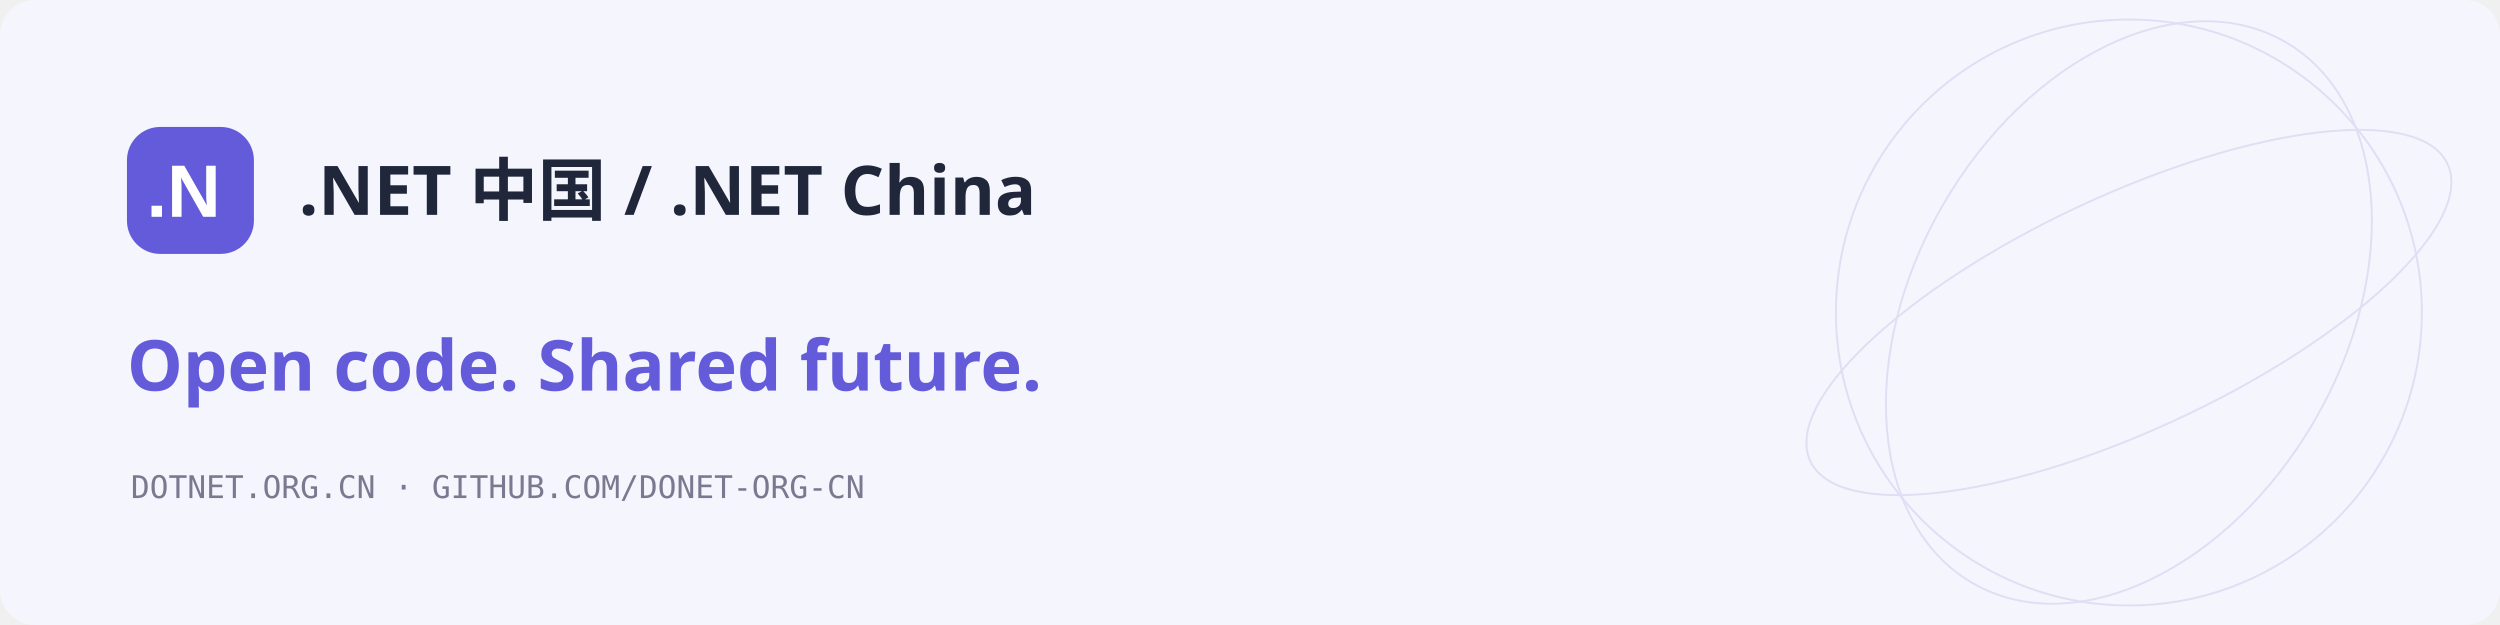
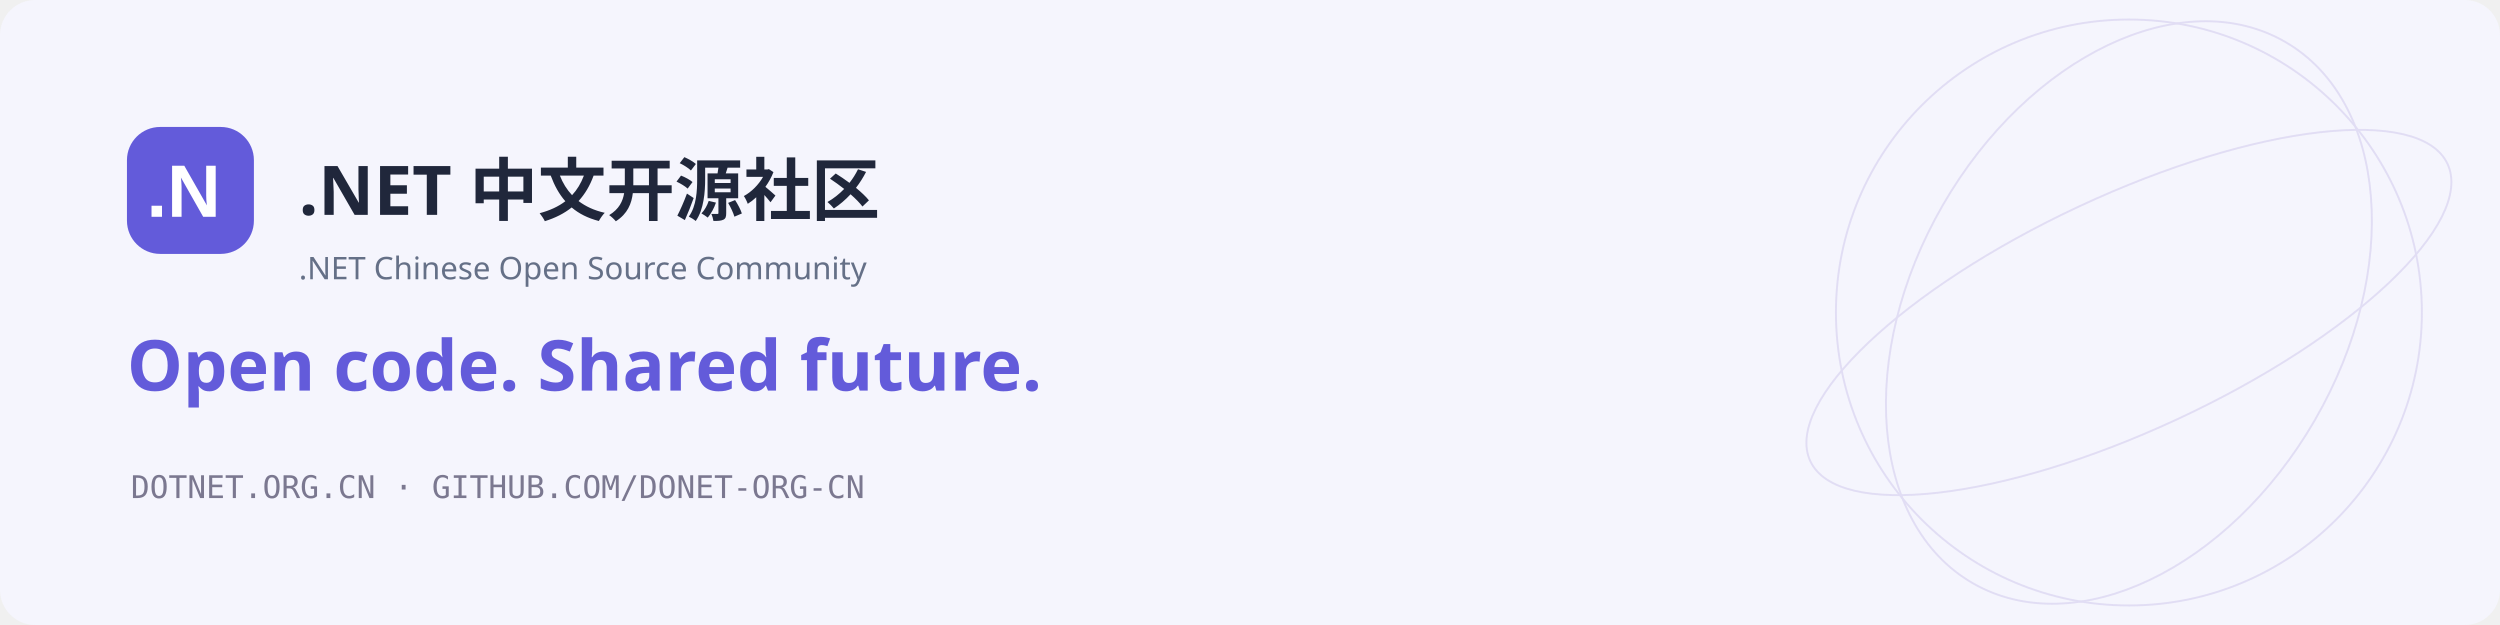
<svg xmlns="http://www.w3.org/2000/svg" width="1280" height="320" viewBox="0 0 1280 320">
  <rect width="1280" height="320" rx="18" fill="#f5f5fd" />
  <g fill="none" stroke="#b2a5de" opacity=".3">
    <circle cx="1090" cy="160" r="150" />
    <ellipse cx="1090" cy="160" rx="180" ry="60" transform="rotate(-25 1090 160)" />
    <ellipse cx="1090" cy="160" rx="110" ry="160" transform="rotate(30 1090 160)" />
  </g>
  <rect x="65" y="65" width="65" height="65" rx="17" fill="#635bda" />
  <text x="75" y="111" fill="white" font-family="Arial,sans-serif" font-size="38" font-weight="bold">.N</text>
-   <text x="153" y="110" fill="#20273b" font-family="sans-serif" font-size="35" font-weight="bold">.NET 中国 / .NET China</text>
+   <text x="153" y="110" fill="#20273b" font-family="sans-serif" font-size="35" font-weight="bold">.NET 中文开源社区</text>
+   <text x="153" y="143" fill="#657087" font-family="sans-serif" font-size="16">.NET Chinese Open Source Community</text>
  <text x="65" y="200" fill="#635bda" font-family="sans-serif" font-size="36" font-weight="bold">Open code. Shared future.</text>
  <text x="67" y="255" fill="#7b7890" font-family="monospace" font-size="16">DOTNET.ORG.CN · GITHUB.COM/DONET-ORG-CN</text>
</svg>
